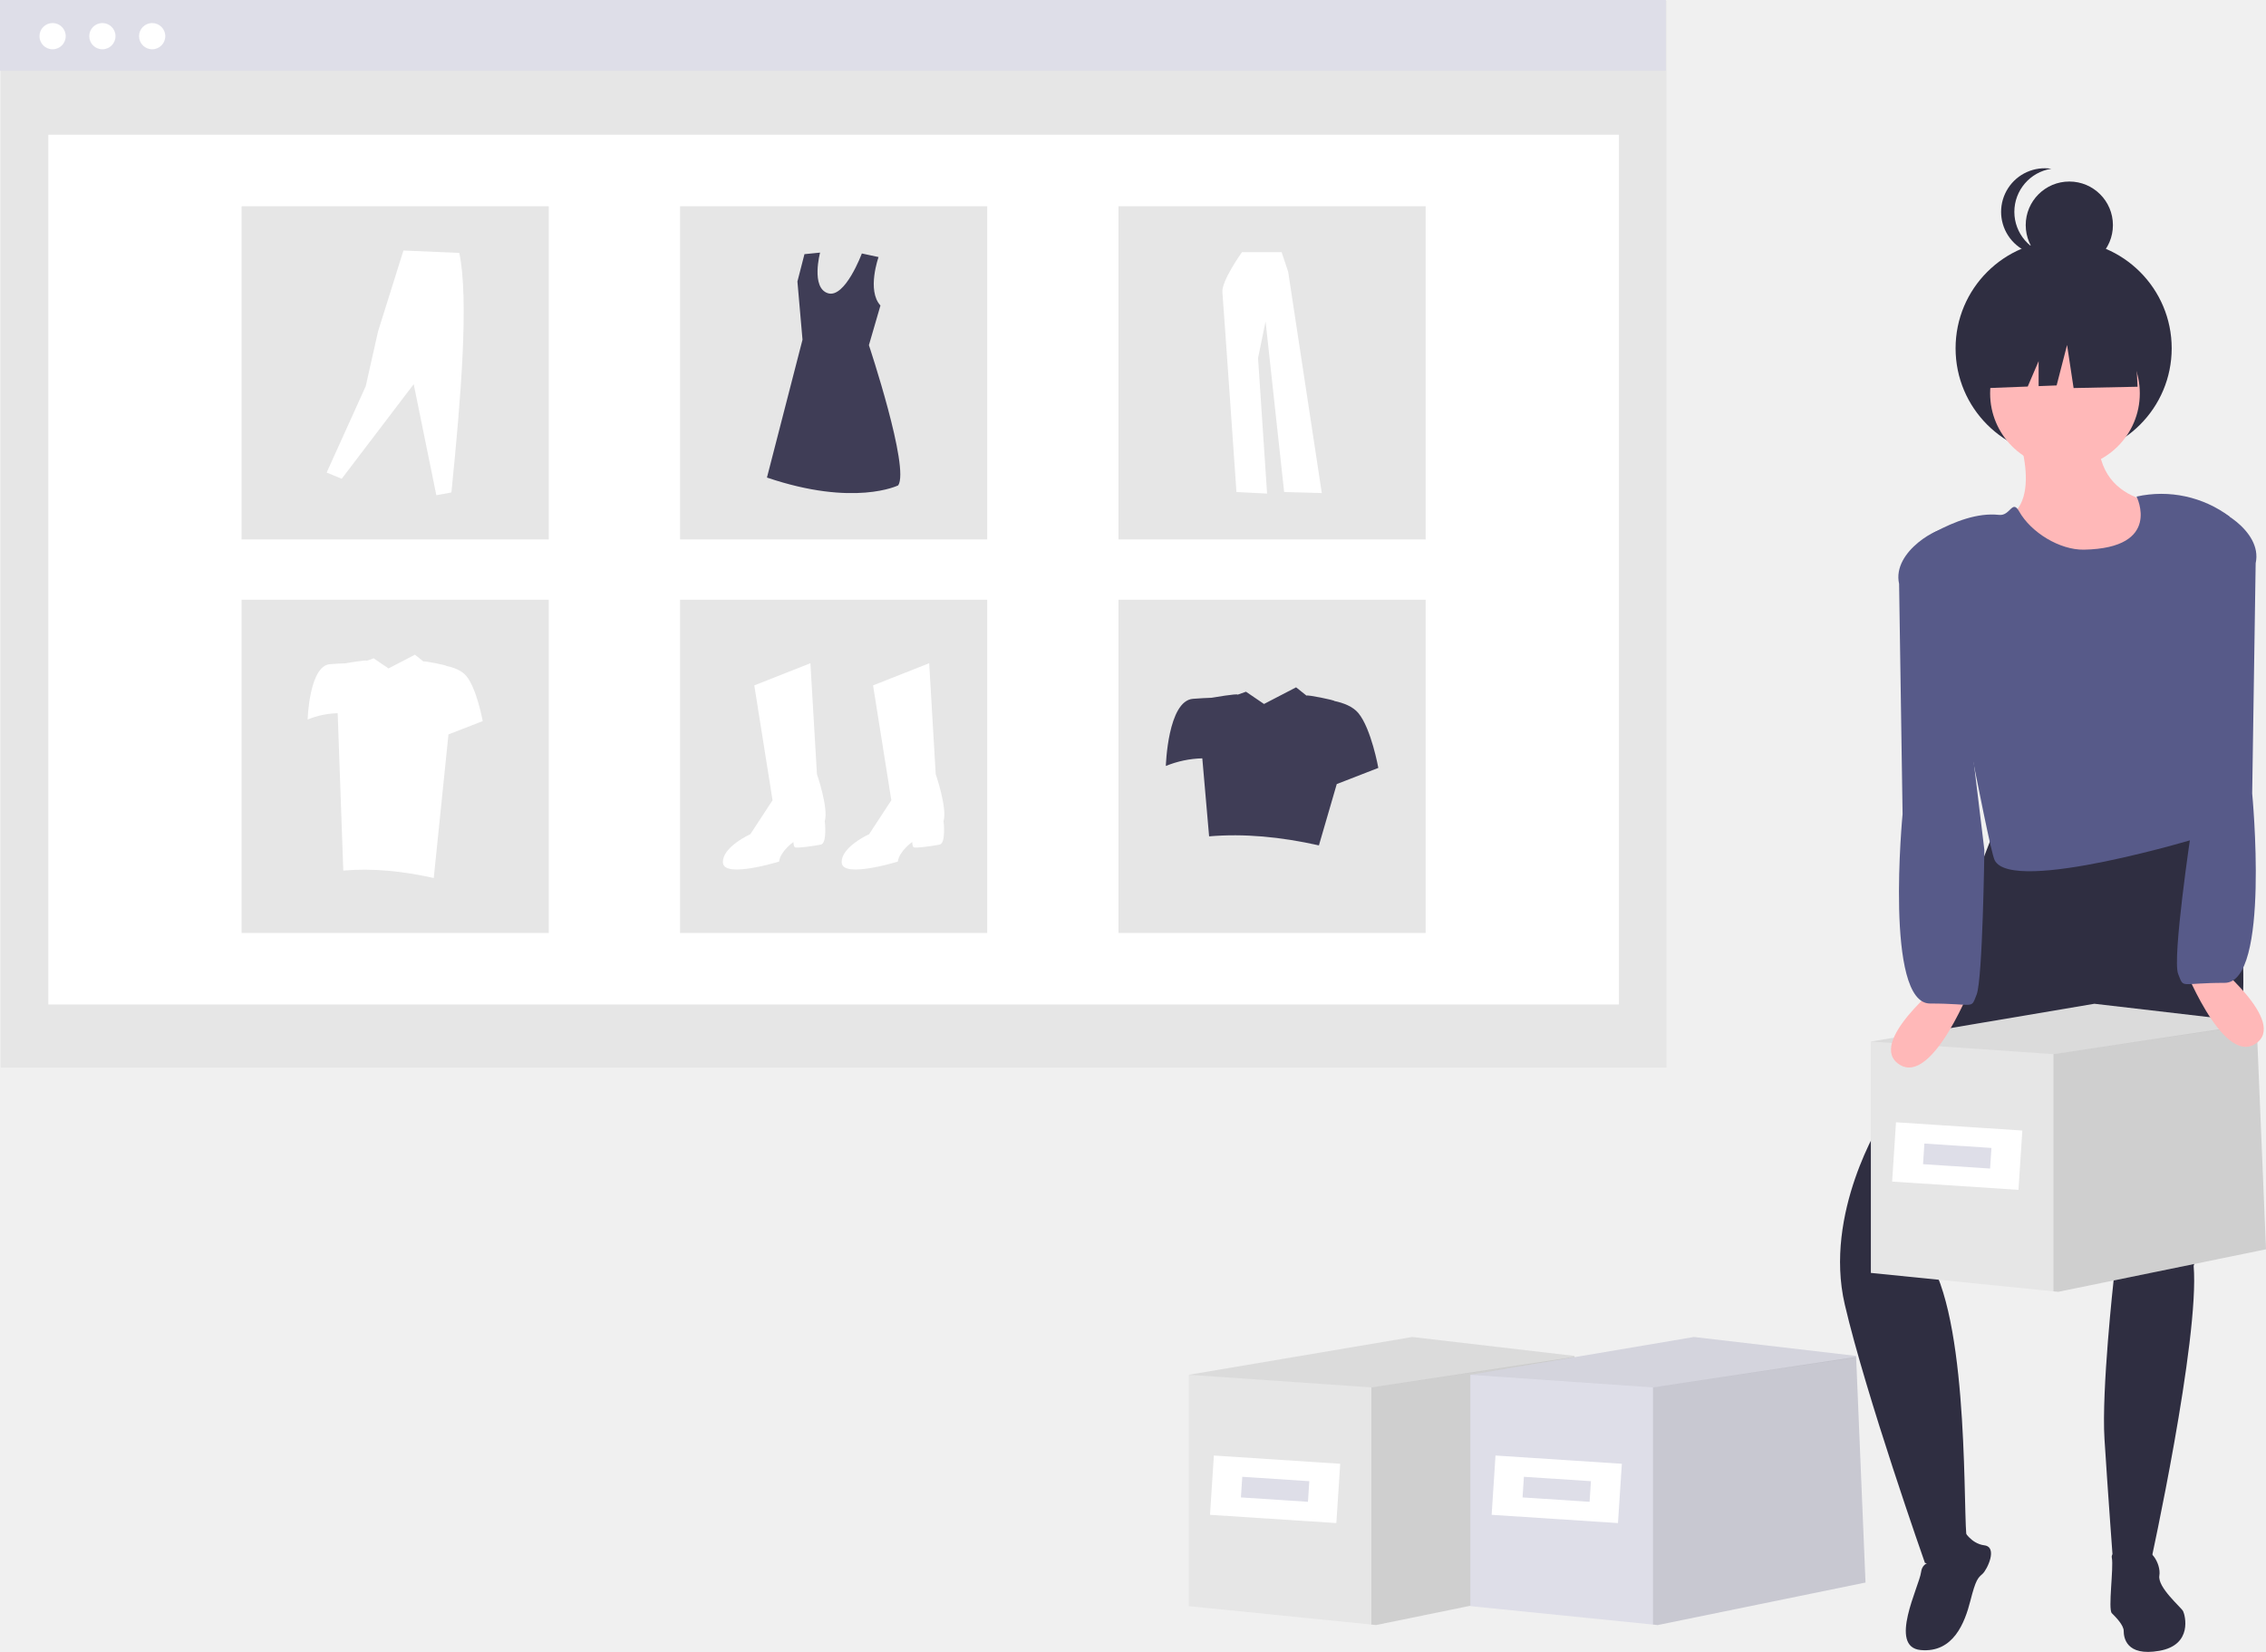
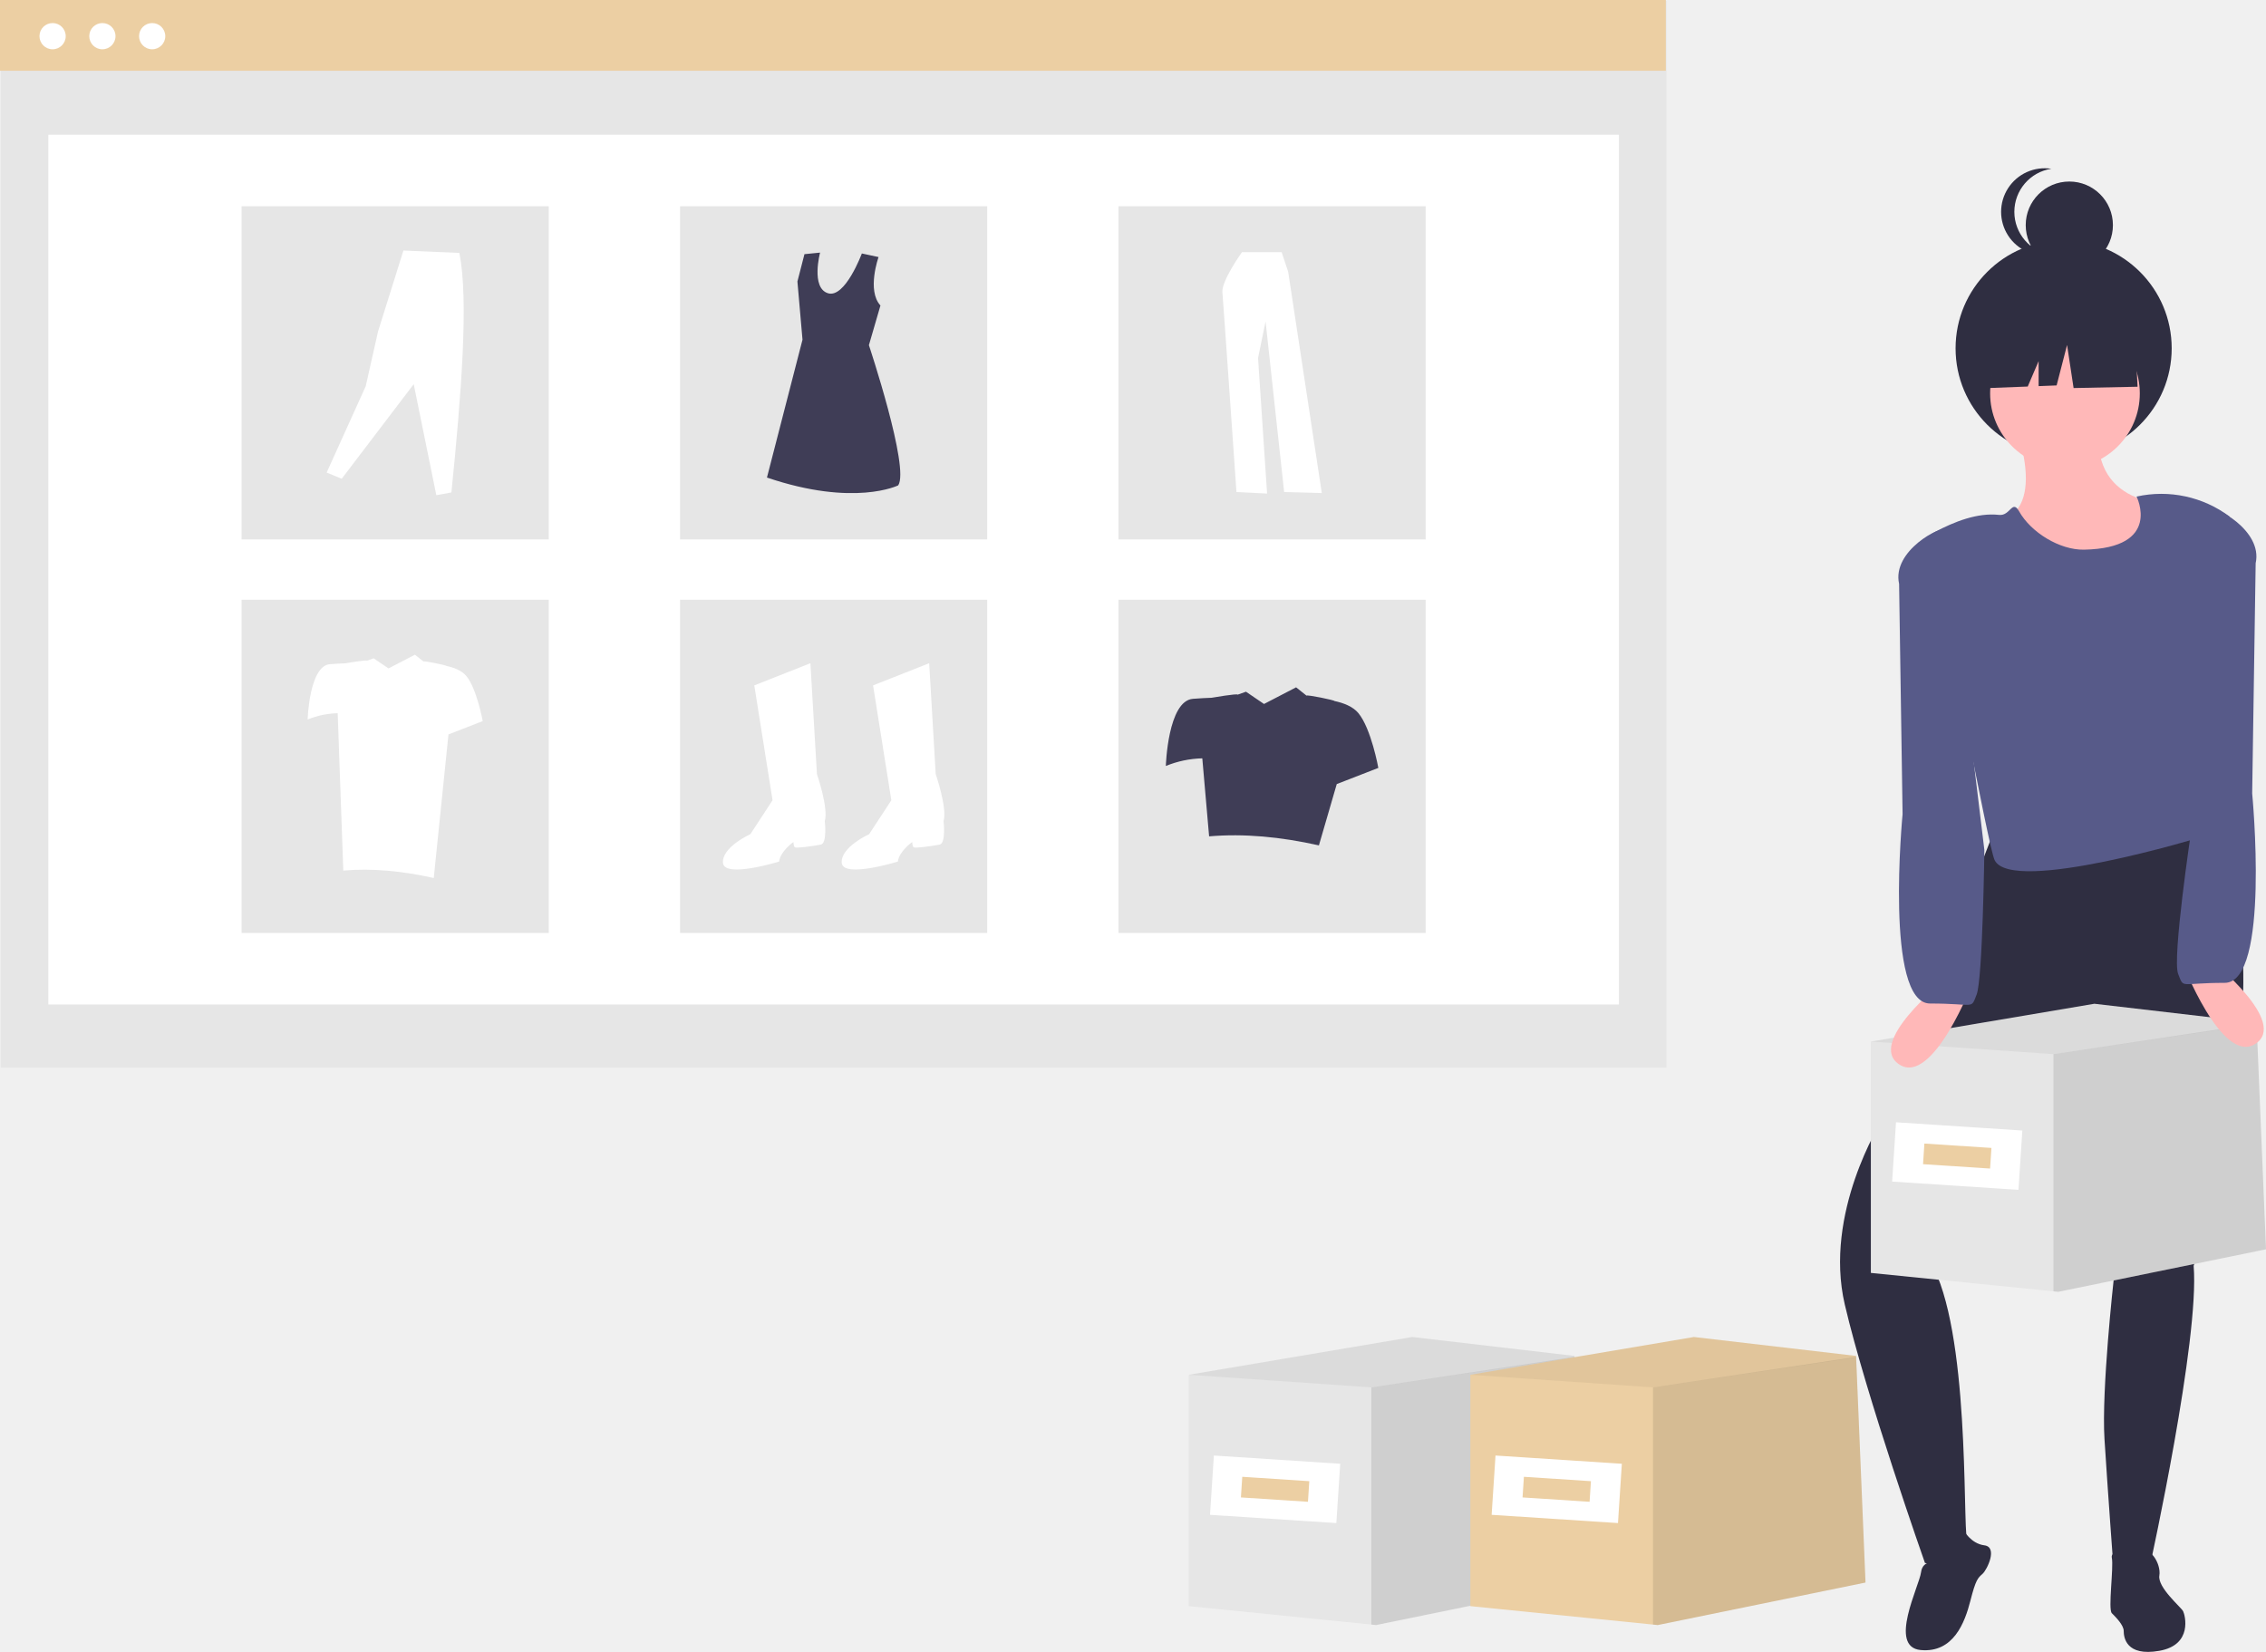
<svg xmlns="http://www.w3.org/2000/svg" id="a80234ba-f3f6-42a2-9225-8d803f7486aa" data-name="Layer 1" width="877" height="639.474" viewBox="0 0 877 639.474">
  <rect x="0.275" y="0.365" width="644.725" height="412.91" fill="#e6e6e6" />
  <rect x="18.711" y="52.155" width="607.853" height="336.693" fill="#fff" />
-   <rect width="644.725" height="27.39" fill="#dedee8" />
+   <rect width="644.725" height="27.39" fill="#eccfa3" />
  <circle cx="20.354" cy="14.003" r="5.077" fill="#fff" />
  <circle cx="39.624" cy="14.003" r="5.077" fill="#fff" />
  <circle cx="58.893" cy="14.003" r="5.077" fill="#fff" />
  <rect x="93.501" y="79.848" width="118.887" height="128.982" fill="#e6e6e6" />
  <rect x="263.193" y="79.848" width="118.887" height="128.982" fill="#e6e6e6" />
  <rect x="432.885" y="79.848" width="118.887" height="128.982" fill="#e6e6e6" />
  <rect x="93.501" y="232.176" width="118.887" height="128.982" fill="#e6e6e6" />
  <rect x="263.193" y="232.176" width="118.887" height="128.982" fill="#e6e6e6" />
  <rect x="432.885" y="232.176" width="118.887" height="128.982" fill="#e6e6e6" />
  <path d="M453.428,395.588l21.722-8.588,2.526,42.939s4.546,13.134,3.031,18.186c0,0,1.01,8.588-1.515,9.093s-9.598,1.515-10.103,1.01-.505-2.021-.505-2.021-5.052,3.536-5.557,7.577c0,0-21.217,6.567-21.722.505s10.608-11.114,10.608-11.114l8.588-13.134Z" transform="translate(-161.5 -130.2629)" fill="#fff" />
  <path d="M499.397,395.588l21.722-8.588,2.526,42.939s4.546,13.134,3.031,18.186c0,0,1.01,8.588-1.515,9.093s-9.598,1.515-10.103,1.01-.505-2.021-.505-2.021-5.052,3.536-5.557,7.577c0,0-21.217,6.567-21.722.505s10.608-11.114,10.608-11.114l8.588-13.134Z" transform="translate(-161.5 -130.2629)" fill="#fff" />
  <path d="M501.522,229.773s-4.625,12.924.734,18.752l-4.468,15.353s15.874,47.622,11.339,54.274c0,0-16.932,8.466-50.796-3.024l13.757-53.367-1.965-22.526,2.721-10.583,6.047-.605s-3.628,13.606,3.024,15.723S495.056,228.387,495.056,228.387Z" transform="translate(-161.5 -130.2629)" fill="#3f3d56" />
  <path d="M287.921,313.204l5.837,2.388,27.858-36.613,8.755,42.98,5.837-1.061c3.744-37.055,6.797-74.85,3.051-92.726l-21.623-.929-9.816,31.307L303.044,279.775Z" transform="translate(-161.5 -130.2629)" fill="#fff" />
  <path d="M642.178,227.875s-7.966,11.074-7.577,15.543,5.44,77.327,5.44,77.327l11.852.583L648.395,268.87l2.914-14.183,7.189,66.058,14.572.389-13.017-85.681-2.526-7.577Z" transform="translate(-161.5 -130.2629)" fill="#fff" />
  <path d="M687.2,406.281c-2.115-2.538-5.751-3.91-9.242-4.652.105-.317-10.618-2.532-10.798-2.076l-4.041-3.219-12.415,6.447-6.977-4.75-3.241,1.15c.132-.572-10.061,1.194-10.061,1.194-1.947.07-4.434.192-7.218.406-9.749.75-10.499,25.997-10.499,25.997a39.852,39.852,0,0,1,14.113-2.955l2.635,30.202c13.553-1.162,27.767.19,42.496,3.5L678.86,433.785l16.089-6.257S692.2,412.28,687.2,406.281Z" transform="translate(-161.5 -130.2629)" fill="#3f3d56" />
  <path d="M341.941,391.901c-1.743-2.091-4.738-3.222-7.615-3.833.086-.262-8.749-2.086-8.897-1.71l-3.33-2.652-10.229,5.312-5.749-3.913-2.67.948c.109-.471-8.29.983-8.29.983-1.604.058-3.654.158-5.947.335-8.033.618-8.651,21.421-8.651,21.421a32.836,32.836,0,0,1,11.629-2.435L294.362,467.27c11.167-.958,22.879.157,35.015,2.884l5.692-55.59,13.257-5.155S346.06,396.845,341.941,391.901Z" transform="translate(-161.5 -130.2629)" fill="#fff" />
  <polygon points="613 612.618 532.578 629.079 530.745 628.892 460.071 621.759 460.071 532.196 546.587 517.569 609.346 524.888 609.369 525.285 609.369 525.472 613 612.618" fill="#e6e6e6" />
  <polygon points="613 612.618 532.578 629.079 530.745 628.892 530.745 537.076 609.369 525.285 613 612.618" opacity="0.1" style="isolation:isolate" />
  <polygon points="609.369 525.472 609.346 525.495 530.745 537.076 460.071 532.196 546.587 517.569 609.346 524.888 609.369 525.285 609.369 525.472" opacity="0.05" style="isolation:isolate" />
  <rect x="630.5" y="695.287" width="49" height="23" transform="translate(-114.0789 -171.4202) rotate(3.73411)" fill="#fff" />
-   <rect x="642" y="702.787" width="26" height="8" transform="translate(-114.0789 -171.4202) rotate(3.73411)" fill="#dedee8" />
-   <polygon points="722 612.618 641.578 629.079 639.745 628.892 569.071 621.759 569.071 532.196 655.587 517.569 718.346 524.888 718.369 525.285 718.369 525.472 722 612.618" fill="#dedee8" />
+   <rect x="642" y="702.787" width="26" height="8" transform="translate(-114.0789 -171.4202) rotate(3.73411)" fill="#eccfa3" />
+   <polygon points="722 612.618 641.578 629.079 639.745 628.892 569.071 621.759 569.071 532.196 655.587 517.569 718.346 524.888 718.369 525.285 718.369 525.472 722 612.618" fill="#eccfa3" />
  <polygon points="722 612.618 641.578 629.079 639.745 628.892 639.745 537.076 718.369 525.285 722 612.618" opacity="0.1" style="isolation:isolate" />
  <polygon points="718.369 525.472 718.346 525.495 639.745 537.076 569.071 532.196 655.587 517.569 718.346 524.888 718.369 525.285 718.369 525.472" opacity="0.05" style="isolation:isolate" />
  <rect x="739.5" y="695.287" width="49" height="23" transform="translate(-113.8475 -178.519) rotate(3.73411)" fill="#fff" />
-   <rect x="751" y="702.787" width="26" height="8" transform="translate(-113.8475 -178.519) rotate(3.73411)" fill="#dedee8" />
+   <rect x="751" y="702.787" width="26" height="8" transform="translate(-113.8475 -178.519) rotate(3.73411)" fill="#eccfa3" />
  <path d="M941.695,295.884s14.19,36.656-11.825,36.656,40.204,36.656,66.218,15.372,10.642-22.467,10.642-22.467-34.291,3.547-33.109-27.197Z" transform="translate(-161.5 -130.2629)" fill="#ffb8b8" />
  <circle cx="798.679" cy="134.835" r="41.82" fill="#2f2e41" />
  <path d="M934.6,448.422,889.666,564.303S867.2,599.777,875.477,635.251,906.5,735.287,906.5,735.287s17.183,4.372,16-11,.737-89.898-17-110l71.669-81.911,2.365,93.415s-4.73,42.569-3.547,61.488,3.547,50.846,3.547,50.846l14.19-2.365s19.142-87.094,16.777-115.473c0,0,43.934-137.891-1-171Z" transform="translate(-161.5 -130.2629)" fill="#2f2e41" />
  <path d="M911.44,735.095s-5.785-1.473-6.452,3.833-12.835,28.903-.131,30.085,17.1-10.705,19.228-19.062,2.934-8.836,4.711-10.437,6.006-10.373.7-11.039-8.027-5.885-8.027-5.885S919.796,737.223,911.44,735.095Z" transform="translate(-161.5 -130.2629)" fill="#2f2e41" />
  <path d="M988.797,730.991s-10.73-1.533-9.963,2.299-1.533,19.927,0,21.459,4.598,4.598,4.598,6.898.766,9.963,13.795,7.664,9.963-13.795,9.197-15.328-9.963-9.197-9.197-13.795S993.395,727.926,988.797,730.991Z" transform="translate(-161.5 -130.2629)" fill="#2f2e41" />
  <circle cx="799.195" cy="152.276" r="28.966" fill="#ffb8b8" />
  <path d="M988.402,322.489s10.103,19.989-20.35,20.556c-9.362.174-20.495-6.648-25.091-14.806-2.708-4.806-3.392,1.832-7.77,1.345-8.292-.921-17.15,2.518-25.076,6.733a5.001,5.001,0,0,0-2.442,5.866C913.684,362.127,930.85,458.064,933.5,463.287c6.767,13.339,80-9,80-9,1.004-36.294-12.17-87.071,11-124A44.135,44.135,0,0,0,988.402,322.489Z" transform="translate(-161.5 -130.2629)" fill="#575a89" />
  <polygon points="826.283 130.002 805.06 118.886 775.753 123.433 769.69 150.214 784.784 149.633 789 139.794 789 149.471 795.965 149.203 800.007 133.539 802.534 150.214 827.292 149.708 826.283 130.002" fill="#2f2e41" />
  <circle cx="800.88" cy="87.146" r="16.875" fill="#2f2e41" />
  <path d="M941.104,212.273a16.879,16.879,0,0,1,14.307-16.68,16.875,16.875,0,1,0,0,33.361A16.879,16.879,0,0,1,941.104,212.273Z" transform="translate(-161.5 -130.2629)" fill="#2f2e41" />
  <polygon points="877 483.618 796.578 500.079 794.745 499.892 724.071 492.759 724.071 403.196 810.587 388.569 873.346 395.888 873.369 396.285 873.369 396.472 877 483.618" fill="#e6e6e6" />
  <polygon points="877 483.618 796.578 500.079 794.745 499.892 794.745 408.076 873.369 396.285 877 483.618" opacity="0.1" style="isolation:isolate" />
  <polygon points="873.369 396.472 873.346 396.495 794.745 408.076 724.071 403.196 810.587 388.569 873.346 395.888 873.369 396.285 873.369 396.472" opacity="0.05" style="isolation:isolate" />
  <rect x="894.5" y="566.287" width="49" height="23" transform="translate(-121.9197 -188.8875) rotate(3.73411)" fill="#fff" />
-   <rect x="906" y="573.787" width="26" height="8" transform="translate(-121.9197 -188.8875) rotate(3.73411)" fill="#dedee8" />
+   <rect x="906" y="573.787" width="26" height="8" transform="translate(-121.9197 -188.8875) rotate(3.73411)" fill="#eccfa3" />
  <path d="M913.221,510.457s-29.562,23.649-16.555,31.927,28.379-31.927,28.379-31.927Z" transform="translate(-161.5 -130.2629)" fill="#ffb8b8" />
  <path d="M914.5,335.287c-1.531-1.726-20.867,8.136-18,21l1.349,89.134s-7.095,73.313,10.642,73.313,15.644,2.465,18.009-3.447,3-56,3-56Z" transform="translate(-161.5 -130.2629)" fill="#575a89" />
  <path d="M1005.954,502.457s15.372,40.204,28.379,31.927-16.555-31.927-16.555-31.927Z" transform="translate(-161.5 -130.2629)" fill="#ffb8b8" />
  <path d="M1009.5,452.287s-7.365,49.088-5,55,.272,3.447,18.009,3.447,10.642-73.313,10.642-73.313L1034.5,348.287c2.867-12.864-16.469-22.726-18-21l-17,58Z" transform="translate(-161.5 -130.2629)" fill="#575a89" />
</svg>
